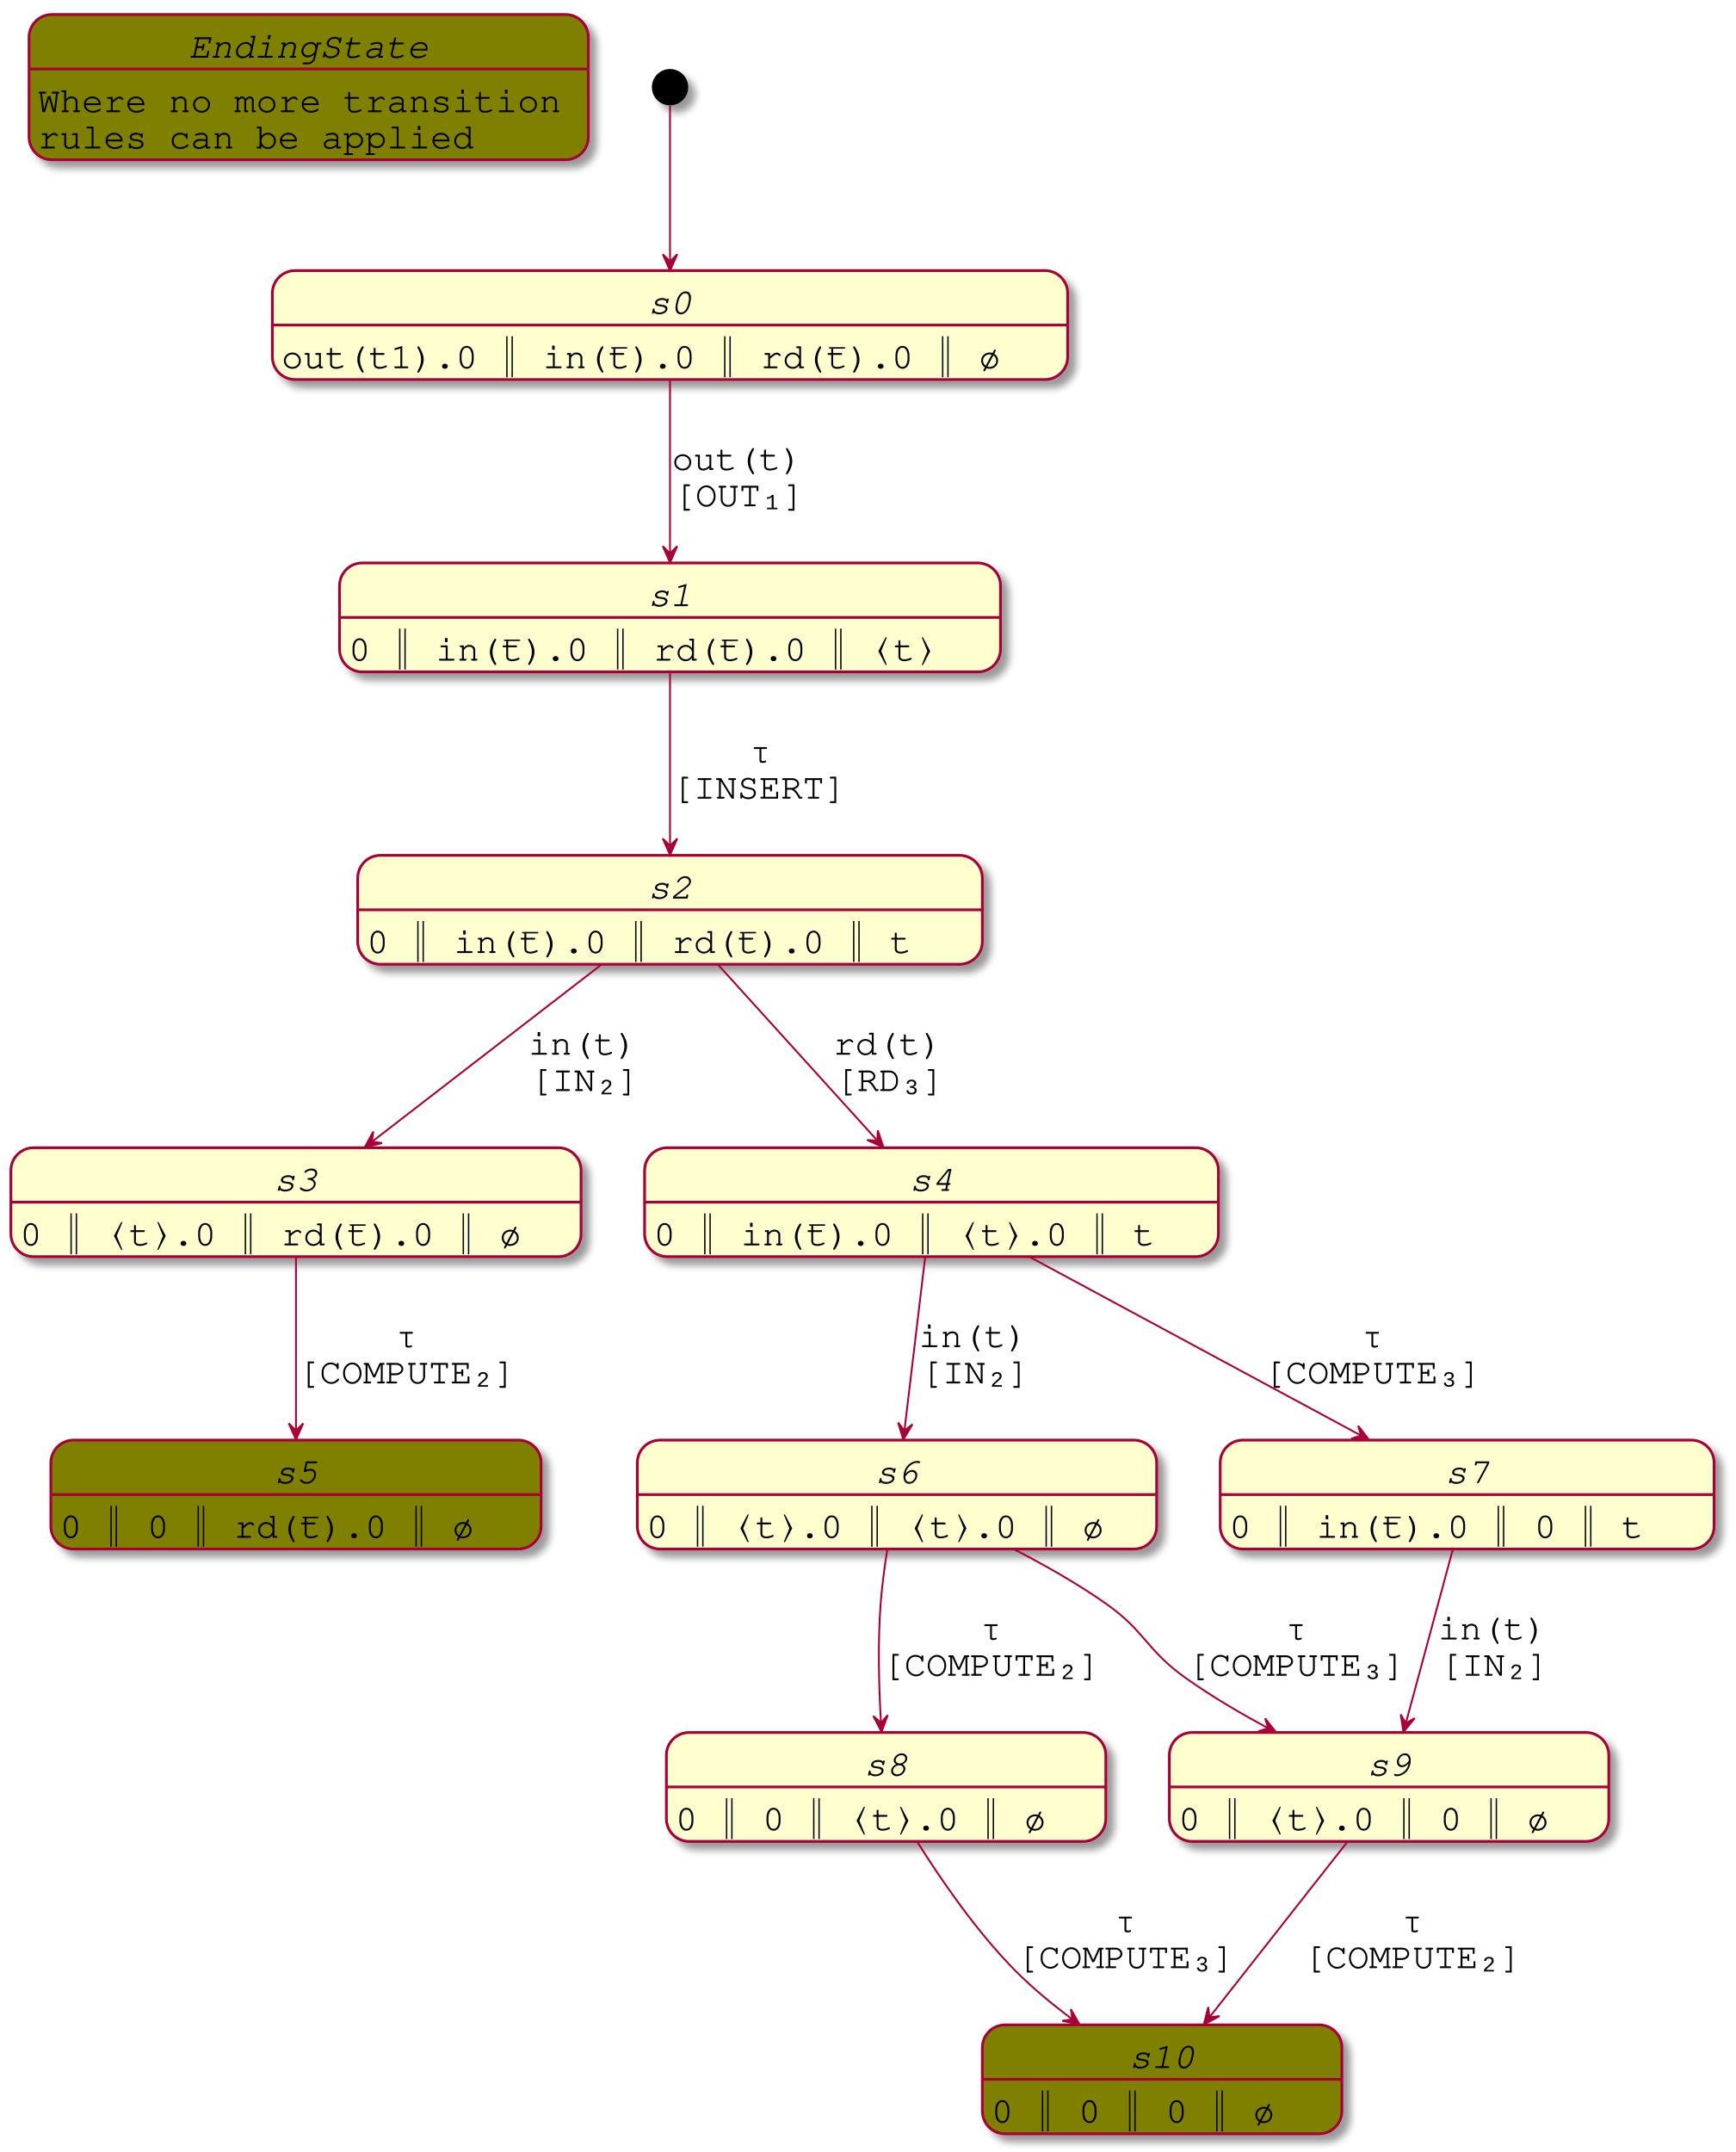
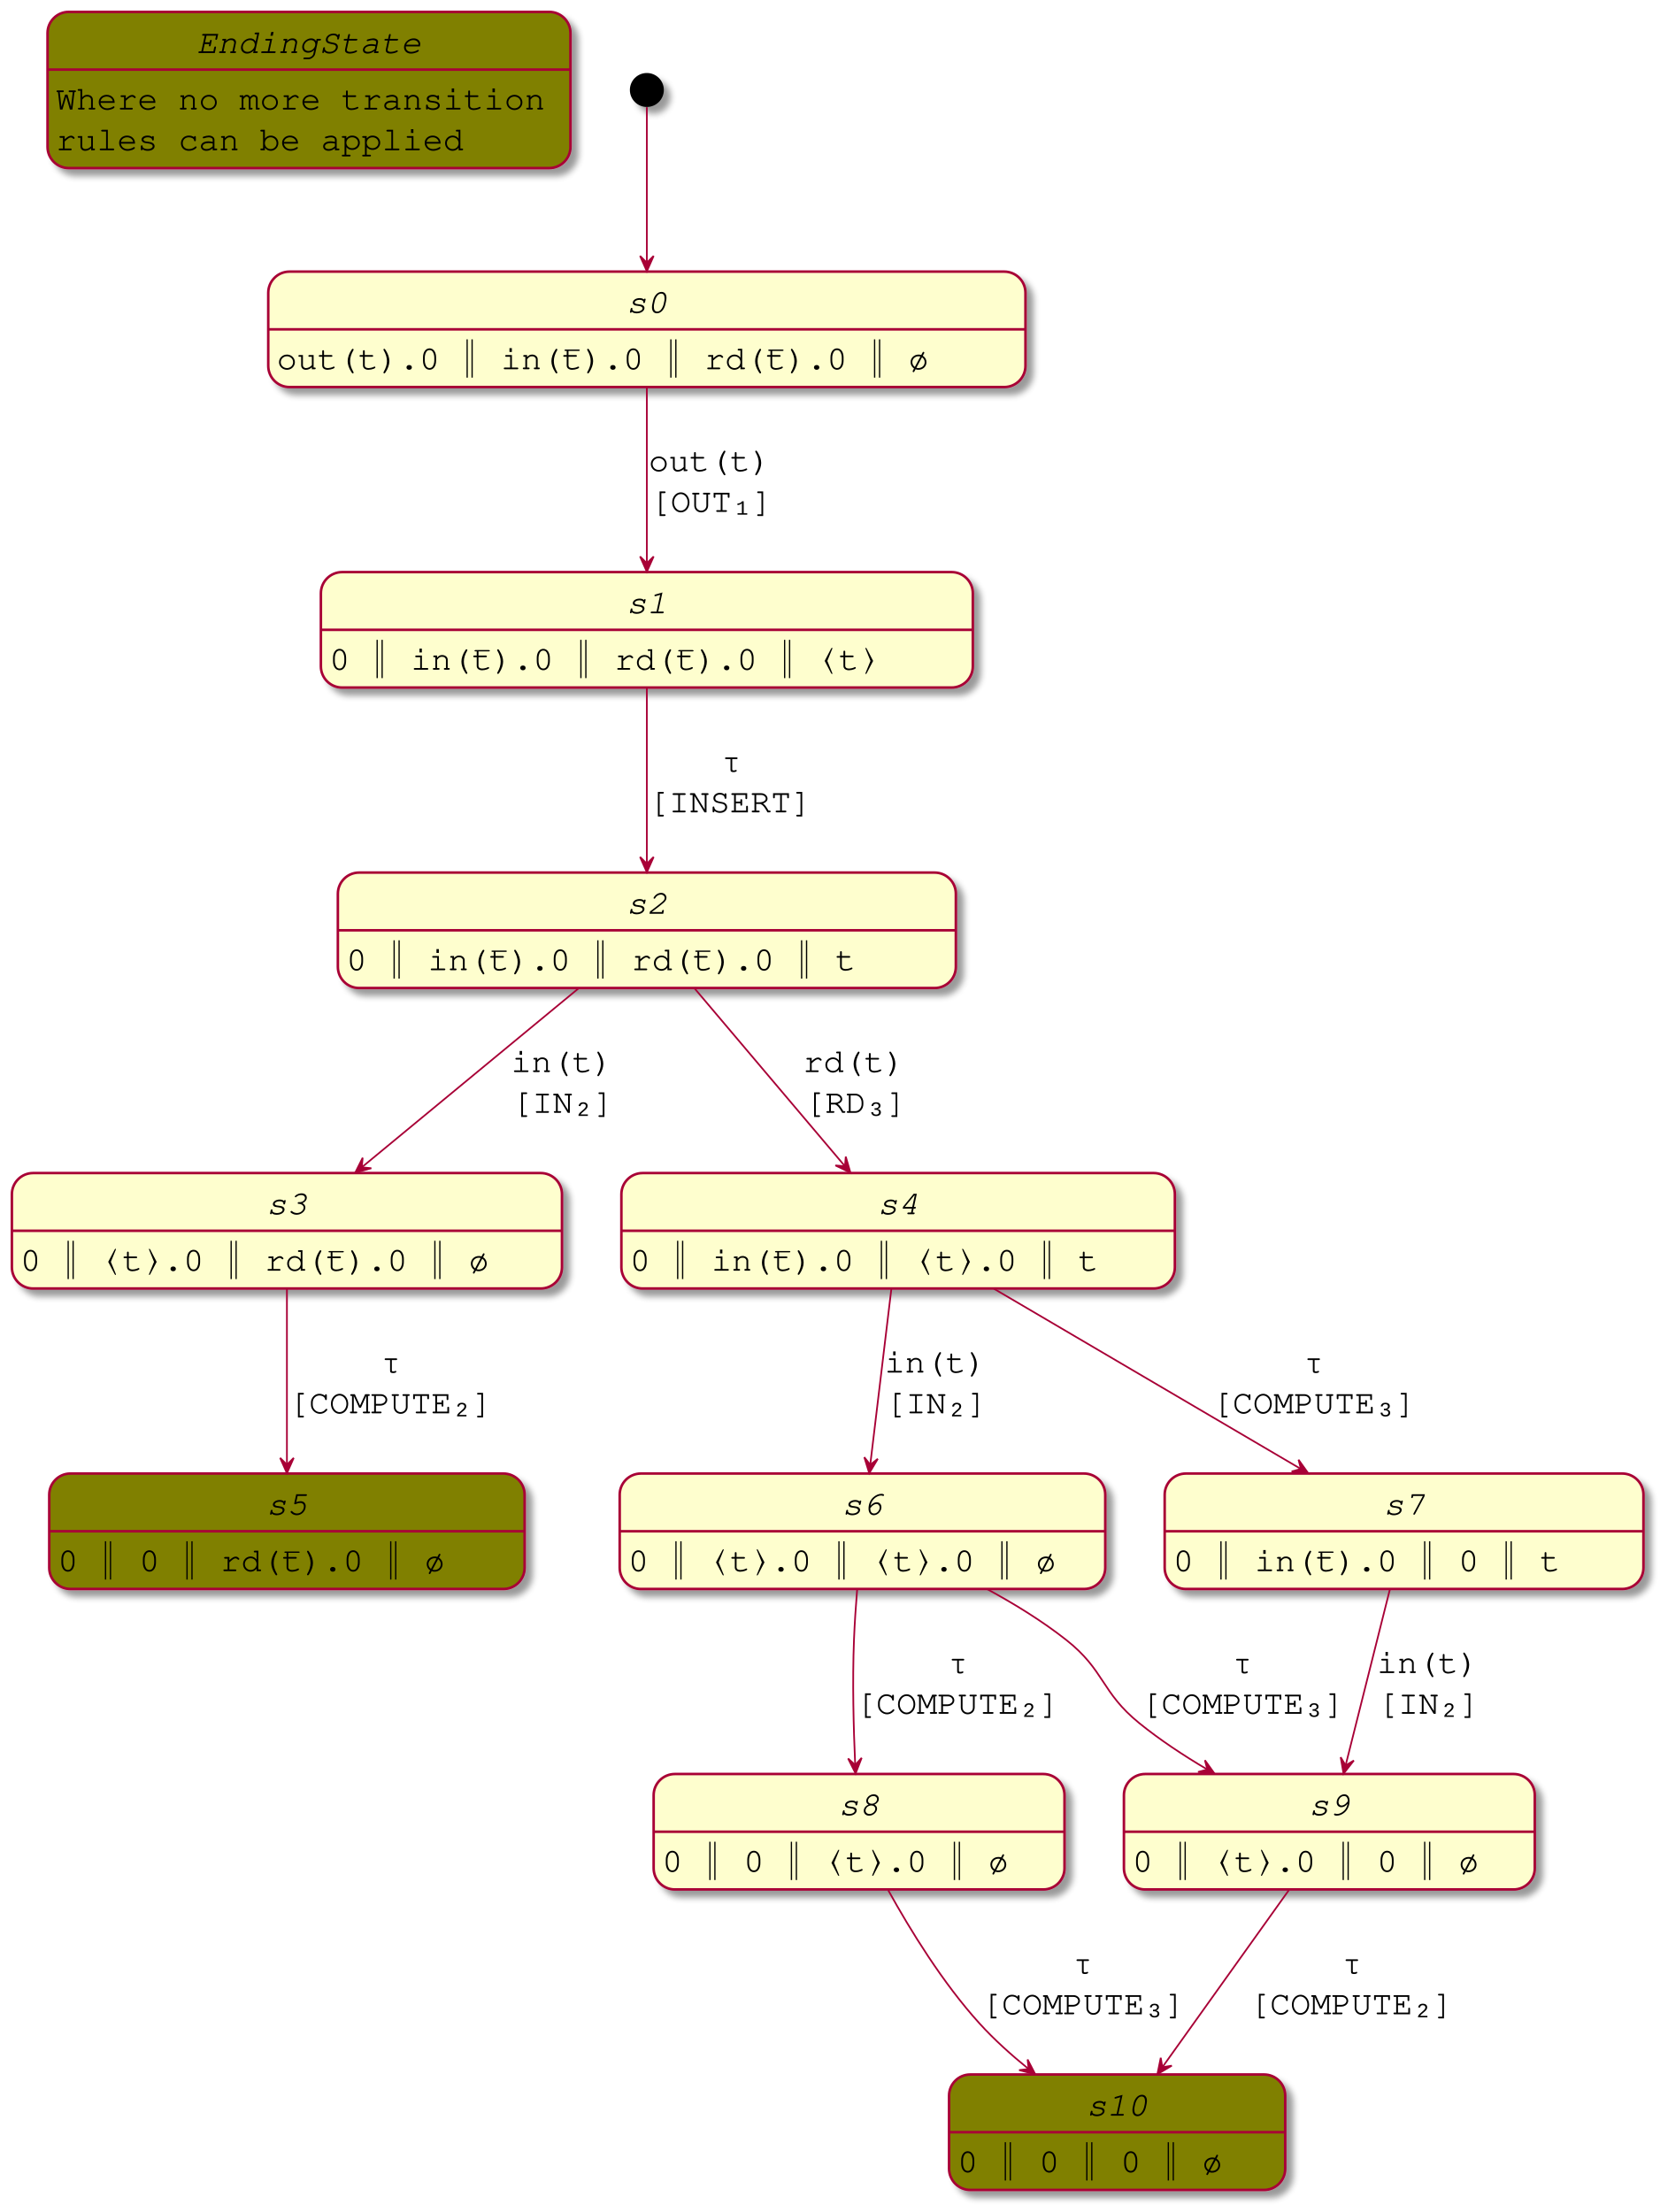
- <svg xmlns="http://www.w3.org/2000/svg" contentScriptType="application/ecmascript" contentStyleType="text/css" height="1185px" preserveAspectRatio="none" style="width:956px;height:1185px;" version="1.1" viewBox="0 0 956 1185" width="956px" zoomAndPan="magnify">
+ <svg xmlns="http://www.w3.org/2000/svg" contentScriptType="application/ecmascript" contentStyleType="text/css" height="1303px" preserveAspectRatio="none" style="width:982px;height:1303px;" version="1.1" viewBox="0 0 982 1303" width="982px" zoomAndPan="magnify">
  <defs>
-     <filter height="300%" id="f105ntwlatyjxo" width="300%" x="-1" y="-1">
+     <filter height="300%" id="f1uwrjoa9kbirj" width="300%" x="-1" y="-1">
      <feGaussianBlur result="blurOut" stdDeviation="2.0" />
      <feColorMatrix in="blurOut" result="blurOut2" type="matrix" values="0 0 0 0 0 0 0 0 0 0 0 0 0 0 0 0 0 0 .4 0" />
      <feOffset dx="4.0" dy="4.0" in="blurOut2" result="blurOut3" />
      <feBlend in="SourceGraphic" in2="blurOut3" mode="normal" />
    </filter>
  </defs>
  <g>
-     <rect fill="#808000" filter="url(#f105ntwlatyjxo)" height="79.967" rx="12.5" ry="12.5" style="stroke: #A80036; stroke-width: 1.5;" width="308" x="16" y="8" />
-     <line style="stroke: #A80036; stroke-width: 1.5;" x1="16" x2="324" y1="37.989" y2="37.989" />
-     <text fill="#000000" font-family="Courier" font-size="20" font-style="italic" lengthAdjust="spacingAndGlyphs" textLength="132" x="104" y="31.78">EndingState</text>
-     <text fill="#000000" font-family="Courier" font-size="20" lengthAdjust="spacingAndGlyphs" textLength="288" x="21" y="61.769">Where no more transition</text>
-     <text fill="#000000" font-family="Courier" font-size="20" lengthAdjust="spacingAndGlyphs" textLength="240" x="21" y="81.758">rules can be applied</text>
-     <ellipse cx="369" cy="48" fill="#000000" filter="url(#f105ntwlatyjxo)" rx="10" ry="10" style="stroke: none; stroke-width: 1.0;" />
-     <rect fill="#FEFECE" filter="url(#f105ntwlatyjxo)" height="59.978" rx="12.5" ry="12.5" style="stroke: #A80036; stroke-width: 1.5;" width="438" x="150" y="149" />
-     <line style="stroke: #A80036; stroke-width: 1.5;" x1="150" x2="588" y1="178.989" y2="178.989" />
-     <text fill="#000000" font-family="Courier" font-size="20" font-style="italic" lengthAdjust="spacingAndGlyphs" textLength="24" x="357" y="172.78">s0</text>
-     <text fill="#000000" font-family="Courier" font-size="20" lengthAdjust="spacingAndGlyphs" textLength="418" x="155" y="202.769">out(t1).0 ∥ in(t̄).0 ∥ rd(t̄).0 ∥ ∅</text>
-     <rect fill="#FEFECE" filter="url(#f105ntwlatyjxo)" height="59.978" rx="12.5" ry="12.5" style="stroke: #A80036; stroke-width: 1.5;" width="364" x="187" y="310" />
-     <line style="stroke: #A80036; stroke-width: 1.5;" x1="187" x2="551" y1="339.989" y2="339.989" />
-     <text fill="#000000" font-family="Courier" font-size="20" font-style="italic" lengthAdjust="spacingAndGlyphs" textLength="24" x="357" y="333.78">s1</text>
-     <text fill="#000000" font-family="Courier" font-size="20" lengthAdjust="spacingAndGlyphs" textLength="344" x="192" y="363.769">0 ∥ in(t̄).0 ∥ rd(t̄).0 ∥ 〈t〉</text>
-     <rect fill="#FEFECE" filter="url(#f105ntwlatyjxo)" height="59.978" rx="12.5" ry="12.5" style="stroke: #A80036; stroke-width: 1.5;" width="344" x="197" y="471" />
-     <line style="stroke: #A80036; stroke-width: 1.5;" x1="197" x2="541" y1="500.989" y2="500.989" />
-     <text fill="#000000" font-family="Courier" font-size="20" font-style="italic" lengthAdjust="spacingAndGlyphs" textLength="24" x="357" y="494.78">s2</text>
-     <text fill="#000000" font-family="Courier" font-size="20" lengthAdjust="spacingAndGlyphs" textLength="324" x="202" y="524.769">0 ∥ in(t̄).0 ∥ rd(t̄).0 ∥ t</text>
-     <rect fill="#FEFECE" filter="url(#f105ntwlatyjxo)" height="59.978" rx="12.5" ry="12.5" style="stroke: #A80036; stroke-width: 1.5;" width="314" x="6" y="632" />
-     <line style="stroke: #A80036; stroke-width: 1.5;" x1="6" x2="320" y1="661.989" y2="661.989" />
-     <text fill="#000000" font-family="Courier" font-size="20" font-style="italic" lengthAdjust="spacingAndGlyphs" textLength="24" x="151" y="655.78">s3</text>
-     <text fill="#000000" font-family="Courier" font-size="20" lengthAdjust="spacingAndGlyphs" textLength="294" x="11" y="685.769">0 ∥ 〈t〉.0 ∥ rd(t̄).0 ∥ ∅</text>
-     <rect fill="#FEFECE" filter="url(#f105ntwlatyjxo)" height="59.978" rx="12.5" ry="12.5" style="stroke: #A80036; stroke-width: 1.5;" width="316" x="355" y="632" />
-     <line style="stroke: #A80036; stroke-width: 1.5;" x1="355" x2="671" y1="661.989" y2="661.989" />
-     <text fill="#000000" font-family="Courier" font-size="20" font-style="italic" lengthAdjust="spacingAndGlyphs" textLength="24" x="501" y="655.78">s4</text>
-     <text fill="#000000" font-family="Courier" font-size="20" lengthAdjust="spacingAndGlyphs" textLength="296" x="360" y="685.769">0 ∥ in(t̄).0 ∥ 〈t〉.0 ∥ t</text>
-     <rect fill="#808000" filter="url(#f105ntwlatyjxo)" height="59.978" rx="12.5" ry="12.5" style="stroke: #A80036; stroke-width: 1.5;" width="270" x="28" y="793" />
-     <line style="stroke: #A80036; stroke-width: 1.5;" x1="28" x2="298" y1="822.989" y2="822.989" />
-     <text fill="#000000" font-family="Courier" font-size="20" font-style="italic" lengthAdjust="spacingAndGlyphs" textLength="24" x="151" y="816.78">s5</text>
-     <text fill="#000000" font-family="Courier" font-size="20" lengthAdjust="spacingAndGlyphs" textLength="250" x="33" y="846.769">0 ∥ 0 ∥ rd(t̄).0 ∥ ∅</text>
-     <rect fill="#FEFECE" filter="url(#f105ntwlatyjxo)" height="59.978" rx="12.5" ry="12.5" style="stroke: #A80036; stroke-width: 1.5;" width="286" x="351" y="793" />
-     <line style="stroke: #A80036; stroke-width: 1.5;" x1="351" x2="637" y1="822.989" y2="822.989" />
-     <text fill="#000000" font-family="Courier" font-size="20" font-style="italic" lengthAdjust="spacingAndGlyphs" textLength="24" x="482" y="816.78">s6</text>
-     <text fill="#000000" font-family="Courier" font-size="20" lengthAdjust="spacingAndGlyphs" textLength="266" x="356" y="846.769">0 ∥ 〈t〉.0 ∥ 〈t〉.0 ∥ ∅</text>
-     <rect fill="#FEFECE" filter="url(#f105ntwlatyjxo)" height="59.978" rx="12.5" ry="12.5" style="stroke: #A80036; stroke-width: 1.5;" width="272" x="672" y="793" />
-     <line style="stroke: #A80036; stroke-width: 1.5;" x1="672" x2="944" y1="822.989" y2="822.989" />
-     <text fill="#000000" font-family="Courier" font-size="20" font-style="italic" lengthAdjust="spacingAndGlyphs" textLength="24" x="796" y="816.78">s7</text>
-     <text fill="#000000" font-family="Courier" font-size="20" lengthAdjust="spacingAndGlyphs" textLength="252" x="677" y="846.769">0 ∥ in(t̄).0 ∥ 0 ∥ t</text>
-     <rect fill="#FEFECE" filter="url(#f105ntwlatyjxo)" height="59.978" rx="12.5" ry="12.5" style="stroke: #A80036; stroke-width: 1.5;" width="242" x="367" y="954" />
-     <line style="stroke: #A80036; stroke-width: 1.5;" x1="367" x2="609" y1="983.989" y2="983.989" />
-     <text fill="#000000" font-family="Courier" font-size="20" font-style="italic" lengthAdjust="spacingAndGlyphs" textLength="24" x="476" y="977.78">s8</text>
-     <text fill="#000000" font-family="Courier" font-size="20" lengthAdjust="spacingAndGlyphs" textLength="222" x="372" y="1007.769">0 ∥ 0 ∥ 〈t〉.0 ∥ ∅</text>
-     <rect fill="#FEFECE" filter="url(#f105ntwlatyjxo)" height="59.978" rx="12.5" ry="12.5" style="stroke: #A80036; stroke-width: 1.5;" width="242" x="644" y="954" />
-     <line style="stroke: #A80036; stroke-width: 1.5;" x1="644" x2="886" y1="983.989" y2="983.989" />
-     <text fill="#000000" font-family="Courier" font-size="20" font-style="italic" lengthAdjust="spacingAndGlyphs" textLength="24" x="753" y="977.78">s9</text>
-     <text fill="#000000" font-family="Courier" font-size="20" lengthAdjust="spacingAndGlyphs" textLength="222" x="649" y="1007.769">0 ∥ 〈t〉.0 ∥ 0 ∥ ∅</text>
-     <rect fill="#808000" filter="url(#f105ntwlatyjxo)" height="59.978" rx="12.5" ry="12.5" style="stroke: #A80036; stroke-width: 1.5;" width="198" x="541" y="1115" />
-     <line style="stroke: #A80036; stroke-width: 1.5;" x1="541" x2="739" y1="1144.989" y2="1144.989" />
-     <text fill="#000000" font-family="Courier" font-size="20" font-style="italic" lengthAdjust="spacingAndGlyphs" textLength="36" x="622" y="1138.78">s10</text>
-     <text fill="#000000" font-family="Courier" font-size="20" lengthAdjust="spacingAndGlyphs" textLength="178" x="546" y="1168.769">0 ∥ 0 ∥ 0 ∥ ∅</text>
-     <path d="M369,58.28 C369,75.9 369,115.01 369,143.76 " fill="none" id="*start-s0" style="stroke: #A80036; stroke-width: 1.0;" />
-     <polygon fill="#A80036" points="369,149,373,140,369,144,365,140,369,149" style="stroke: #A80036; stroke-width: 1.0;" />
-     <path d="M369,209.163 C369,236.086 369,276.094 369,304.575 " fill="none" id="s0-s1" style="stroke: #A80036; stroke-width: 1.0;" />
-     <polygon fill="#A80036" points="369,309.753,373,300.753,369,304.753,365,300.753,369,309.753" style="stroke: #A80036; stroke-width: 1.0;" />
-     <text fill="#000000" font-family="Courier" font-size="20" lengthAdjust="spacingAndGlyphs" textLength="72" x="370" y="258.78">out(t)</text>
-     <text fill="#000000" font-family="Courier" font-size="20" lengthAdjust="spacingAndGlyphs" textLength="70" x="371" y="278.769">[OUT₁]</text>
-     <path d="M369,370.163 C369,397.086 369,437.094 369,465.575 " fill="none" id="s1-s2" style="stroke: #A80036; stroke-width: 1.0;" />
-     <polygon fill="#A80036" points="369,470.753,373,461.753,369,465.753,365,461.753,369,470.753" style="stroke: #A80036; stroke-width: 1.0;" />
-     <text fill="#000000" font-family="Courier" font-size="20" lengthAdjust="spacingAndGlyphs" textLength="10" x="413" y="419.78">τ</text>
-     <text fill="#000000" font-family="Courier" font-size="20" lengthAdjust="spacingAndGlyphs" textLength="96" x="370" y="439.769">[INSERT]</text>
-     <path d="M331.216,531.163 C295.466,558.757 241.909,600.094 204.873,628.68 " fill="none" id="s2-s3" style="stroke: #A80036; stroke-width: 1.0;" />
-     <polygon fill="#A80036" points="200.892,631.753,210.46,629.418,204.849,628.697,205.571,623.086,200.892,631.753" style="stroke: #A80036; stroke-width: 1.0;" />
-     <text fill="#000000" font-family="Courier" font-size="20" lengthAdjust="spacingAndGlyphs" textLength="60" x="291" y="580.78">in(t)</text>
-     <text fill="#000000" font-family="Courier" font-size="20" lengthAdjust="spacingAndGlyphs" textLength="58" x="292" y="600.769">[IN₂]</text>
-     <path d="M395.412,531.163 C420.2,558.533 457.235,599.426 483.098,627.983 " fill="none" id="s2-s4" style="stroke: #A80036; stroke-width: 1.0;" />
-     <polygon fill="#A80036" points="486.512,631.753,483.434,622.398,483.155,628.048,477.505,627.769,486.512,631.753" style="stroke: #A80036; stroke-width: 1.0;" />
-     <text fill="#000000" font-family="Courier" font-size="20" lengthAdjust="spacingAndGlyphs" textLength="60" x="459" y="580.78">rd(t)</text>
-     <text fill="#000000" font-family="Courier" font-size="20" lengthAdjust="spacingAndGlyphs" textLength="58" x="460" y="600.769">[RD₃]</text>
-     <path d="M163,692.163 C163,719.086 163,759.094 163,787.575 " fill="none" id="s3-s5" style="stroke: #A80036; stroke-width: 1.0;" />
-     <polygon fill="#A80036" points="163,792.753,167,783.753,163,787.753,159,783.753,163,792.753" style="stroke: #A80036; stroke-width: 1.0;" />
-     <text fill="#000000" font-family="Courier" font-size="20" lengthAdjust="spacingAndGlyphs" textLength="10" x="218" y="741.78">τ</text>
-     <text fill="#000000" font-family="Courier" font-size="20" lengthAdjust="spacingAndGlyphs" textLength="118" x="164" y="761.769">[COMPUTE₂]</text>
-     <path d="M509.515,692.163 C506.298,719.086 501.517,759.094 498.114,787.575 " fill="none" id="s4-s6" style="stroke: #A80036; stroke-width: 1.0;" />
-     <polygon fill="#A80036" points="497.495,792.753,502.534,784.291,498.088,787.788,494.591,783.342,497.495,792.753" style="stroke: #A80036; stroke-width: 1.0;" />
-     <text fill="#000000" font-family="Courier" font-size="20" lengthAdjust="spacingAndGlyphs" textLength="60" x="506" y="741.78">in(t)</text>
-     <text fill="#000000" font-family="Courier" font-size="20" lengthAdjust="spacingAndGlyphs" textLength="58" x="507" y="761.769">[IN₂]</text>
-     <path d="M567.108,692.163 C618.799,720.024 696.486,761.896 749.569,790.507 " fill="none" id="s4-s7" style="stroke: #A80036; stroke-width: 1.0;" />
-     <polygon fill="#A80036" points="753.986,792.888,747.96,785.098,749.584,790.516,744.165,792.14,753.986,792.888" style="stroke: #A80036; stroke-width: 1.0;" />
-     <text fill="#000000" font-family="Courier" font-size="20" lengthAdjust="spacingAndGlyphs" textLength="10" x="750" y="741.78">τ</text>
-     <text fill="#000000" font-family="Courier" font-size="20" lengthAdjust="spacingAndGlyphs" textLength="118" x="696" y="761.769">[COMPUTE₃]</text>
-     <path d="M488.682,853.009 C487.176,862.529 485.744,873.185 485,883 C483.355,904.688 484.038,929.087 485.164,948.354 " fill="none" id="s6-s8" style="stroke: #A80036; stroke-width: 1.0;" />
-     <polygon fill="#A80036" points="485.492,953.646,488.926,944.415,485.182,948.656,480.942,944.911,485.492,953.646" style="stroke: #A80036; stroke-width: 1.0;" />
-     <text fill="#000000" font-family="Courier" font-size="20" lengthAdjust="spacingAndGlyphs" textLength="10" x="540" y="902.78">τ</text>
-     <text fill="#000000" font-family="Courier" font-size="20" lengthAdjust="spacingAndGlyphs" textLength="118" x="486" y="922.769">[COMPUTE₂]</text>
-     <path d="M558.489,853.137 C575.467,861.855 593.389,872.041 609,883 C630.877,898.358 631.206,908.524 653,924 C666.966,933.917 682.809,943.264 698.091,951.47 " fill="none" id="s6-s9" style="stroke: #A80036; stroke-width: 1.0;" />
-     <polygon fill="#A80036" points="702.814,953.979,696.742,946.224,698.398,951.633,692.989,953.289,702.814,953.979" style="stroke: #A80036; stroke-width: 1.0;" />
-     <text fill="#000000" font-family="Courier" font-size="20" lengthAdjust="spacingAndGlyphs" textLength="10" x="708" y="902.78">τ</text>
-     <text fill="#000000" font-family="Courier" font-size="20" lengthAdjust="spacingAndGlyphs" textLength="118" x="654" y="922.769">[COMPUTE₃]</text>
-     <path d="M800.113,853.163 C792.832,880.086 782.012,920.094 774.31,948.575 " fill="none" id="s7-s9" style="stroke: #A80036; stroke-width: 1.0;" />
-     <polygon fill="#A80036" points="772.91,953.753,779.12,946.108,774.215,948.926,771.397,944.021,772.91,953.753" style="stroke: #A80036; stroke-width: 1.0;" />
-     <text fill="#000000" font-family="Courier" font-size="20" lengthAdjust="spacingAndGlyphs" textLength="60" x="792" y="902.78">in(t)</text>
-     <text fill="#000000" font-family="Courier" font-size="20" lengthAdjust="spacingAndGlyphs" textLength="58" x="793" y="922.769">[IN₂]</text>
-     <path d="M505.058,1014.034 C518.23,1035.076 537.751,1063.492 559,1085 C568.391,1094.505 579.438,1103.618 590.302,1111.718 " fill="none" id="s8-s10" style="stroke: #A80036; stroke-width: 1.0;" />
-     <polygon fill="#A80036" points="594.614,1114.888,589.734,1106.334,590.586,1111.926,584.994,1112.778,594.614,1114.888" style="stroke: #A80036; stroke-width: 1.0;" />
-     <text fill="#000000" font-family="Courier" font-size="20" lengthAdjust="spacingAndGlyphs" textLength="10" x="614" y="1063.78">τ</text>
-     <text fill="#000000" font-family="Courier" font-size="20" lengthAdjust="spacingAndGlyphs" textLength="118" x="560" y="1083.769">[COMPUTE₃]</text>
-     <path d="M742.073,1014.163 C720.643,1041.422 688.67,1082.092 666.232,1110.633 " fill="none" id="s9-s10" style="stroke: #A80036; stroke-width: 1.0;" />
-     <polygon fill="#A80036" points="662.993,1114.753,671.7,1110.149,666.083,1110.822,665.41,1105.205,662.993,1114.753" style="stroke: #A80036; stroke-width: 1.0;" />
-     <text fill="#000000" font-family="Courier" font-size="20" lengthAdjust="spacingAndGlyphs" textLength="10" x="772" y="1063.78">τ</text>
-     <text fill="#000000" font-family="Courier" font-size="20" lengthAdjust="spacingAndGlyphs" textLength="118" x="718" y="1083.769">[COMPUTE₂]</text>
+     <g id="EndingState">
+       <rect fill="#808000" filter="url(#f1uwrjoa9kbirj)" height="92" rx="12.5" ry="12.5" style="stroke: #A80036; stroke-width: 1.5;" width="308" x="28" y="7" />
+       <line style="stroke: #A80036; stroke-width: 1.5;" x1="28" x2="336" y1="41" y2="41" />
+       <text fill="#000000" font-family="Courier" font-size="20" font-style="italic" lengthAdjust="spacingAndGlyphs" textLength="132" x="116" y="31.26">EndingState</text>
+       <text fill="#000000" font-family="Courier" font-size="20" lengthAdjust="spacingAndGlyphs" textLength="288" x="33" y="64.52">Where no more transition</text>
+       <text fill="#000000" font-family="Courier" font-size="20" lengthAdjust="spacingAndGlyphs" textLength="240" x="33" y="88.52">rules can be applied</text>
+     </g>
+     <ellipse cx="381" cy="53" fill="#000000" filter="url(#f1uwrjoa9kbirj)" rx="10" ry="10" style="stroke: none; stroke-width: 1.0;" />
+     <g id="s0">
+       <rect fill="#FEFECE" filter="url(#f1uwrjoa9kbirj)" height="68" rx="12.5" ry="12.5" style="stroke: #A80036; stroke-width: 1.5;" width="446" x="158" y="160" />
+       <line style="stroke: #A80036; stroke-width: 1.5;" x1="158" x2="604" y1="194" y2="194" />
+       <text fill="#000000" font-family="Courier" font-size="20" font-style="italic" lengthAdjust="spacingAndGlyphs" textLength="24" x="369" y="184.26">s0</text>
+       <text fill="#000000" font-family="Courier" font-size="20" lengthAdjust="spacingAndGlyphs" textLength="426" x="163" y="217.52">out(t).0 ∥ in(t̄).0 ∥ rd(t̄).0 ∥ ∅</text>
+     </g>
+     <g id="s1">
+       <rect fill="#FEFECE" filter="url(#f1uwrjoa9kbirj)" height="68" rx="12.5" ry="12.5" style="stroke: #A80036; stroke-width: 1.5;" width="384" x="189" y="337" />
+       <line style="stroke: #A80036; stroke-width: 1.5;" x1="189" x2="573" y1="371" y2="371" />
+       <text fill="#000000" font-family="Courier" font-size="20" font-style="italic" lengthAdjust="spacingAndGlyphs" textLength="24" x="369" y="361.26">s1</text>
+       <text fill="#000000" font-family="Courier" font-size="20" lengthAdjust="spacingAndGlyphs" textLength="364" x="194" y="394.52">0 ∥ in(t̄).0 ∥ rd(t̄).0 ∥ 〈t〉</text>
+     </g>
+     <g id="s2">
+       <rect fill="#FEFECE" filter="url(#f1uwrjoa9kbirj)" height="68" rx="12.5" ry="12.5" style="stroke: #A80036; stroke-width: 1.5;" width="364" x="199" y="514" />
+       <line style="stroke: #A80036; stroke-width: 1.5;" x1="199" x2="563" y1="548" y2="548" />
+       <text fill="#000000" font-family="Courier" font-size="20" font-style="italic" lengthAdjust="spacingAndGlyphs" textLength="24" x="369" y="538.26">s2</text>
+       <text fill="#000000" font-family="Courier" font-size="20" lengthAdjust="spacingAndGlyphs" textLength="344" x="204" y="571.52">0 ∥ in(t̄).0 ∥ rd(t̄).0 ∥ t</text>
+     </g>
+     <g id="s3">
+       <rect fill="#FEFECE" filter="url(#f1uwrjoa9kbirj)" height="68" rx="12.5" ry="12.5" style="stroke: #A80036; stroke-width: 1.5;" width="324" x="7" y="691" />
+       <line style="stroke: #A80036; stroke-width: 1.5;" x1="7" x2="331" y1="725" y2="725" />
+       <text fill="#000000" font-family="Courier" font-size="20" font-style="italic" lengthAdjust="spacingAndGlyphs" textLength="24" x="157" y="715.26">s3</text>
+       <text fill="#000000" font-family="Courier" font-size="20" lengthAdjust="spacingAndGlyphs" textLength="304" x="12" y="748.52">0 ∥ 〈t〉.0 ∥ rd(t̄).0 ∥ ∅</text>
+     </g>
+     <g id="s4">
+       <rect fill="#FEFECE" filter="url(#f1uwrjoa9kbirj)" height="68" rx="12.5" ry="12.5" style="stroke: #A80036; stroke-width: 1.5;" width="326" x="366" y="691" />
+       <line style="stroke: #A80036; stroke-width: 1.5;" x1="366" x2="692" y1="725" y2="725" />
+       <text fill="#000000" font-family="Courier" font-size="20" font-style="italic" lengthAdjust="spacingAndGlyphs" textLength="24" x="517" y="715.26">s4</text>
+       <text fill="#000000" font-family="Courier" font-size="20" lengthAdjust="spacingAndGlyphs" textLength="306" x="371" y="748.52">0 ∥ in(t̄).0 ∥ 〈t〉.0 ∥ t</text>
+     </g>
+     <g id="s5">
+       <rect fill="#808000" filter="url(#f1uwrjoa9kbirj)" height="68" rx="12.5" ry="12.5" style="stroke: #A80036; stroke-width: 1.5;" width="280" x="29" y="868" />
+       <line style="stroke: #A80036; stroke-width: 1.5;" x1="29" x2="309" y1="902" y2="902" />
+       <text fill="#000000" font-family="Courier" font-size="20" font-style="italic" lengthAdjust="spacingAndGlyphs" textLength="24" x="157" y="892.26">s5</text>
+       <text fill="#000000" font-family="Courier" font-size="20" lengthAdjust="spacingAndGlyphs" textLength="260" x="34" y="925.52">0 ∥ 0 ∥ rd(t̄).0 ∥ ∅</text>
+     </g>
+     <g id="s6">
+       <rect fill="#FEFECE" filter="url(#f1uwrjoa9kbirj)" height="68" rx="12.5" ry="12.5" style="stroke: #A80036; stroke-width: 1.5;" width="286" x="365" y="868" />
+       <line style="stroke: #A80036; stroke-width: 1.5;" x1="365" x2="651" y1="902" y2="902" />
+       <text fill="#000000" font-family="Courier" font-size="20" font-style="italic" lengthAdjust="spacingAndGlyphs" textLength="24" x="496" y="892.26">s6</text>
+       <text fill="#000000" font-family="Courier" font-size="20" lengthAdjust="spacingAndGlyphs" textLength="266" x="370" y="925.52">0 ∥ 〈t〉.0 ∥ 〈t〉.0 ∥ ∅</text>
+     </g>
+     <g id="s7">
+       <rect fill="#FEFECE" filter="url(#f1uwrjoa9kbirj)" height="68" rx="12.5" ry="12.5" style="stroke: #A80036; stroke-width: 1.5;" width="282" x="686" y="868" />
+       <line style="stroke: #A80036; stroke-width: 1.5;" x1="686" x2="968" y1="902" y2="902" />
+       <text fill="#000000" font-family="Courier" font-size="20" font-style="italic" lengthAdjust="spacingAndGlyphs" textLength="24" x="815" y="892.26">s7</text>
+       <text fill="#000000" font-family="Courier" font-size="20" lengthAdjust="spacingAndGlyphs" textLength="262" x="691" y="925.52">0 ∥ in(t̄).0 ∥ 0 ∥ t</text>
+     </g>
+     <g id="s8">
+       <rect fill="#FEFECE" filter="url(#f1uwrjoa9kbirj)" height="68" rx="12.5" ry="12.5" style="stroke: #A80036; stroke-width: 1.5;" width="242" x="385" y="1045" />
+       <line style="stroke: #A80036; stroke-width: 1.5;" x1="385" x2="627" y1="1079" y2="1079" />
+       <text fill="#000000" font-family="Courier" font-size="20" font-style="italic" lengthAdjust="spacingAndGlyphs" textLength="24" x="494" y="1069.26">s8</text>
+       <text fill="#000000" font-family="Courier" font-size="20" lengthAdjust="spacingAndGlyphs" textLength="222" x="390" y="1102.52">0 ∥ 0 ∥ 〈t〉.0 ∥ ∅</text>
+     </g>
+     <g id="s9">
+       <rect fill="#FEFECE" filter="url(#f1uwrjoa9kbirj)" height="68" rx="12.5" ry="12.5" style="stroke: #A80036; stroke-width: 1.5;" width="242" x="662" y="1045" />
+       <line style="stroke: #A80036; stroke-width: 1.5;" x1="662" x2="904" y1="1079" y2="1079" />
+       <text fill="#000000" font-family="Courier" font-size="20" font-style="italic" lengthAdjust="spacingAndGlyphs" textLength="24" x="771" y="1069.26">s9</text>
+       <text fill="#000000" font-family="Courier" font-size="20" lengthAdjust="spacingAndGlyphs" textLength="222" x="667" y="1102.52">0 ∥ 〈t〉.0 ∥ 0 ∥ ∅</text>
+     </g>
+     <g id="s10">
+       <rect fill="#808000" filter="url(#f1uwrjoa9kbirj)" height="68" rx="12.5" ry="12.5" style="stroke: #A80036; stroke-width: 1.5;" width="198" x="559" y="1222" />
+       <line style="stroke: #A80036; stroke-width: 1.5;" x1="559" x2="757" y1="1256" y2="1256" />
+       <text fill="#000000" font-family="Courier" font-size="20" font-style="italic" lengthAdjust="spacingAndGlyphs" textLength="36" x="640" y="1246.26">s10</text>
+       <text fill="#000000" font-family="Courier" font-size="20" lengthAdjust="spacingAndGlyphs" textLength="178" x="564" y="1279.52">0 ∥ 0 ∥ 0 ∥ ∅</text>
+     </g>
+     <path d="M381,63.12 C381,81.33 381,123.15 381,154.44 " fill="none" id="*start-to-s0" style="stroke: #A80036; stroke-width: 1.0;" />
+     <polygon fill="#A80036" points="381,159.76,385,150.76,381,154.76,377,150.76,381,159.76" style="stroke: #A80036; stroke-width: 1.0;" />
+     <path d="M381,228.33 C381,257.76 381,300.686 381,331.563 " fill="none" id="s0-to-s1" style="stroke: #A80036; stroke-width: 1.0;" />
+     <polygon fill="#A80036" points="381,336.796,385,327.796,381,331.796,377,327.796,381,336.796" style="stroke: #A80036; stroke-width: 1.0;" />
+     <text fill="#000000" font-family="Courier" font-size="20" lengthAdjust="spacingAndGlyphs" textLength="72" x="382" y="277.52">out(t)</text>
+     <text fill="#000000" font-family="Courier" font-size="20" lengthAdjust="spacingAndGlyphs" textLength="70" x="383" y="301.52">[OUT₁]</text>
+     <path d="M381,405.328 C381,434.764 381,477.686 381,508.563 " fill="none" id="s1-to-s2" style="stroke: #A80036; stroke-width: 1.0;" />
+     <polygon fill="#A80036" points="381,513.796,385,504.796,381,508.796,377,504.796,381,513.796" style="stroke: #A80036; stroke-width: 1.0;" />
+     <text fill="#000000" font-family="Courier" font-size="20" lengthAdjust="spacingAndGlyphs" textLength="10" x="425" y="454.52">τ</text>
+     <text fill="#000000" font-family="Courier" font-size="20" lengthAdjust="spacingAndGlyphs" textLength="96" x="382" y="478.52">[INSERT]</text>
+     <path d="M340.625,582.328 C304.229,612.372 250.814,656.465 213.264,687.461 " fill="none" id="s2-to-s3" style="stroke: #A80036; stroke-width: 1.0;" />
+     <polygon fill="#A80036" points="209.224,690.796,218.712,688.153,213.081,687.614,213.62,681.983,209.224,690.796" style="stroke: #A80036; stroke-width: 1.0;" />
+     <text fill="#000000" font-family="Courier" font-size="20" lengthAdjust="spacingAndGlyphs" textLength="60" x="301" y="631.52">in(t)</text>
+     <text fill="#000000" font-family="Courier" font-size="20" lengthAdjust="spacingAndGlyphs" textLength="59" x="301.5" y="655.52">[IN₂]</text>
+     <path d="M409.186,582.328 C434.389,612.129 471.282,655.752 497.46,686.706 " fill="none" id="s2-to-s4" style="stroke: #A80036; stroke-width: 1.0;" />
+     <polygon fill="#A80036" points="500.919,690.796,498.161,681.341,497.69,686.978,492.053,686.508,500.919,690.796" style="stroke: #A80036; stroke-width: 1.0;" />
+     <text fill="#000000" font-family="Courier" font-size="20" lengthAdjust="spacingAndGlyphs" textLength="60" x="473" y="631.52">rd(t)</text>
+     <text fill="#000000" font-family="Courier" font-size="20" lengthAdjust="spacingAndGlyphs" textLength="58" x="474" y="655.52">[RD₃]</text>
+     <path d="M169,759.328 C169,788.764 169,831.686 169,862.563 " fill="none" id="s3-to-s5" style="stroke: #A80036; stroke-width: 1.0;" />
+     <polygon fill="#A80036" points="169,867.796,173,858.796,169,862.796,165,858.796,169,867.796" style="stroke: #A80036; stroke-width: 1.0;" />
+     <text fill="#000000" font-family="Courier" font-size="20" lengthAdjust="spacingAndGlyphs" textLength="10" x="224.5" y="808.52">τ</text>
+     <text fill="#000000" font-family="Courier" font-size="20" lengthAdjust="spacingAndGlyphs" textLength="119" x="170" y="832.52">[COMPUTE₂]</text>
+     <path d="M525.001,759.328 C521.468,788.764 516.318,831.686 512.612,862.563 " fill="none" id="s4-to-s6" style="stroke: #A80036; stroke-width: 1.0;" />
+     <polygon fill="#A80036" points="511.984,867.796,517.028,859.337,512.58,862.832,509.085,858.384,511.984,867.796" style="stroke: #A80036; stroke-width: 1.0;" />
+     <text fill="#000000" font-family="Courier" font-size="20" lengthAdjust="spacingAndGlyphs" textLength="60" x="521" y="808.52">in(t)</text>
+     <text fill="#000000" font-family="Courier" font-size="20" lengthAdjust="spacingAndGlyphs" textLength="59" x="521.5" y="832.52">[IN₂]</text>
+     <path d="M585.402,759.122 C637.019,789.434 713.198,834.17 766.165,865.275 " fill="none" id="s4-to-s7" style="stroke: #A80036; stroke-width: 1.0;" />
+     <polygon fill="#A80036" points="770.576,867.865,764.842,859.857,766.265,865.332,760.79,866.755,770.576,867.865" style="stroke: #A80036; stroke-width: 1.0;" />
+     <text fill="#000000" font-family="Courier" font-size="20" lengthAdjust="spacingAndGlyphs" textLength="10" x="768" y="808.52">τ</text>
+     <text fill="#000000" font-family="Courier" font-size="20" lengthAdjust="spacingAndGlyphs" textLength="118" x="714" y="832.52">[COMPUTE₃]</text>
+     <path d="M504.86,936.32 C504.093,945.893 503.382,956.352 503,966 C502.03,990.471 502.74,1017.963 503.712,1039.585 " fill="none" id="s6-to-s8" style="stroke: #A80036; stroke-width: 1.0;" />
+     <polygon fill="#A80036" points="503.95,1044.667,507.524,1035.489,503.716,1039.672,499.533,1035.864,503.95,1044.667" style="stroke: #A80036; stroke-width: 1.0;" />
+     <text fill="#000000" font-family="Courier" font-size="20" lengthAdjust="spacingAndGlyphs" textLength="10" x="558.5" y="985.52">τ</text>
+     <text fill="#000000" font-family="Courier" font-size="20" lengthAdjust="spacingAndGlyphs" textLength="119" x="504" y="1009.52">[COMPUTE₂]</text>
+     <path d="M581.398,936.061 C597.451,944.759 613.857,954.865 628,966 C650.765,983.924 648.497,996.748 671,1015 C683.142,1024.848 697.03,1034.026 710.797,1042.162 " fill="none" id="s6-to-s9" style="stroke: #A80036; stroke-width: 1.0;" />
+     <polygon fill="#A80036" points="715.458,1044.88,709.701,1036.889,711.139,1042.36,705.669,1043.799,715.458,1044.88" style="stroke: #A80036; stroke-width: 1.0;" />
+     <text fill="#000000" font-family="Courier" font-size="20" lengthAdjust="spacingAndGlyphs" textLength="10" x="726" y="985.52">τ</text>
+     <text fill="#000000" font-family="Courier" font-size="20" lengthAdjust="spacingAndGlyphs" textLength="118" x="672" y="1009.52">[COMPUTE₃]</text>
+     <path d="M818.62,936.328 C811.189,965.886 800.338,1009.041 792.568,1039.945 " fill="none" id="s7-to-s9" style="stroke: #A80036; stroke-width: 1.0;" />
+     <polygon fill="#A80036" points="791.348,1044.796,797.423,1037.044,792.568,1039.947,789.665,1035.092,791.348,1044.796" style="stroke: #A80036; stroke-width: 1.0;" />
+     <text fill="#000000" font-family="Courier" font-size="20" lengthAdjust="spacingAndGlyphs" textLength="60" x="811" y="985.52">in(t)</text>
+     <text fill="#000000" font-family="Courier" font-size="20" lengthAdjust="spacingAndGlyphs" textLength="59" x="811.5" y="1009.52">[IN₂]</text>
+     <path d="M523.174,1113.452 C536.127,1136.882 555.329,1168.141 577,1192 C585.565,1201.43 595.665,1210.507 605.775,1218.694 " fill="none" id="s8-to-s10" style="stroke: #A80036; stroke-width: 1.0;" />
+     <polygon fill="#A80036" points="609.797,1221.905,605.26,1213.164,605.89,1218.785,600.268,1219.415,609.797,1221.905" style="stroke: #A80036; stroke-width: 1.0;" />
+     <text fill="#000000" font-family="Courier" font-size="20" lengthAdjust="spacingAndGlyphs" textLength="10" x="632" y="1162.52">τ</text>
+     <text fill="#000000" font-family="Courier" font-size="20" lengthAdjust="spacingAndGlyphs" textLength="118" x="578" y="1186.52">[COMPUTE₃]</text>
+     <path d="M759.194,1113.328 C737.908,1143.129 706.749,1186.752 684.639,1217.706 " fill="none" id="s9-to-s10" style="stroke: #A80036; stroke-width: 1.0;" />
+     <polygon fill="#A80036" points="681.717,1221.796,690.203,1216.798,684.623,1217.727,683.693,1212.148,681.717,1221.796" style="stroke: #A80036; stroke-width: 1.0;" />
+     <text fill="#000000" font-family="Courier" font-size="20" lengthAdjust="spacingAndGlyphs" textLength="10" x="790.5" y="1162.52">τ</text>
+     <text fill="#000000" font-family="Courier" font-size="20" lengthAdjust="spacingAndGlyphs" textLength="119" x="736" y="1186.52">[COMPUTE₂]</text>
  </g>
</svg>
